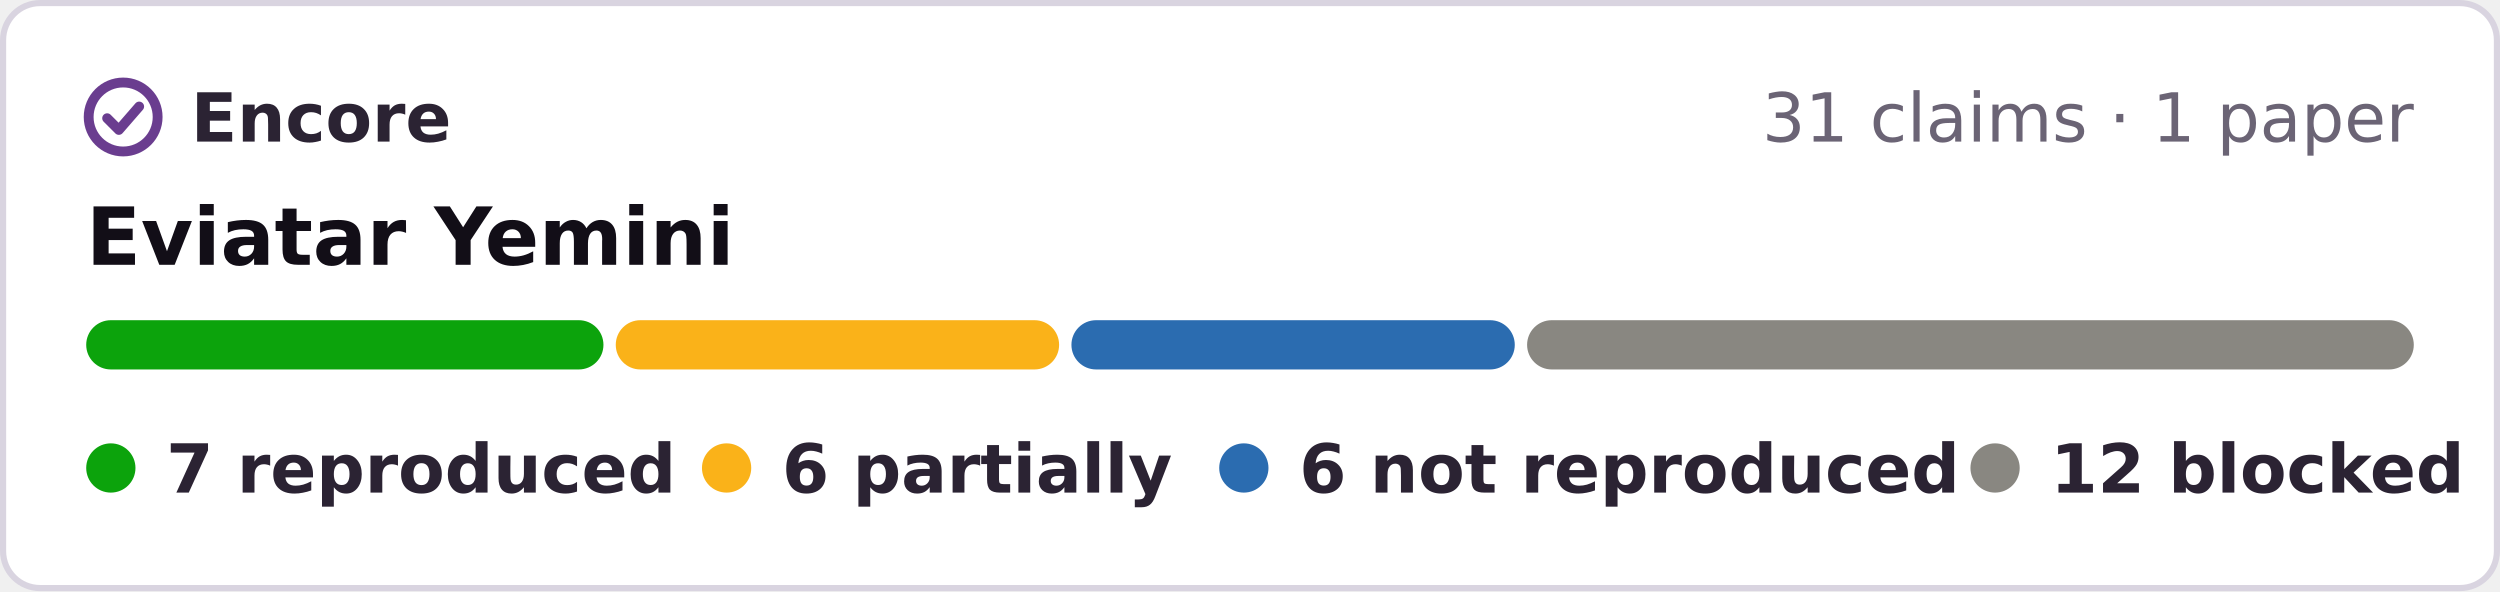
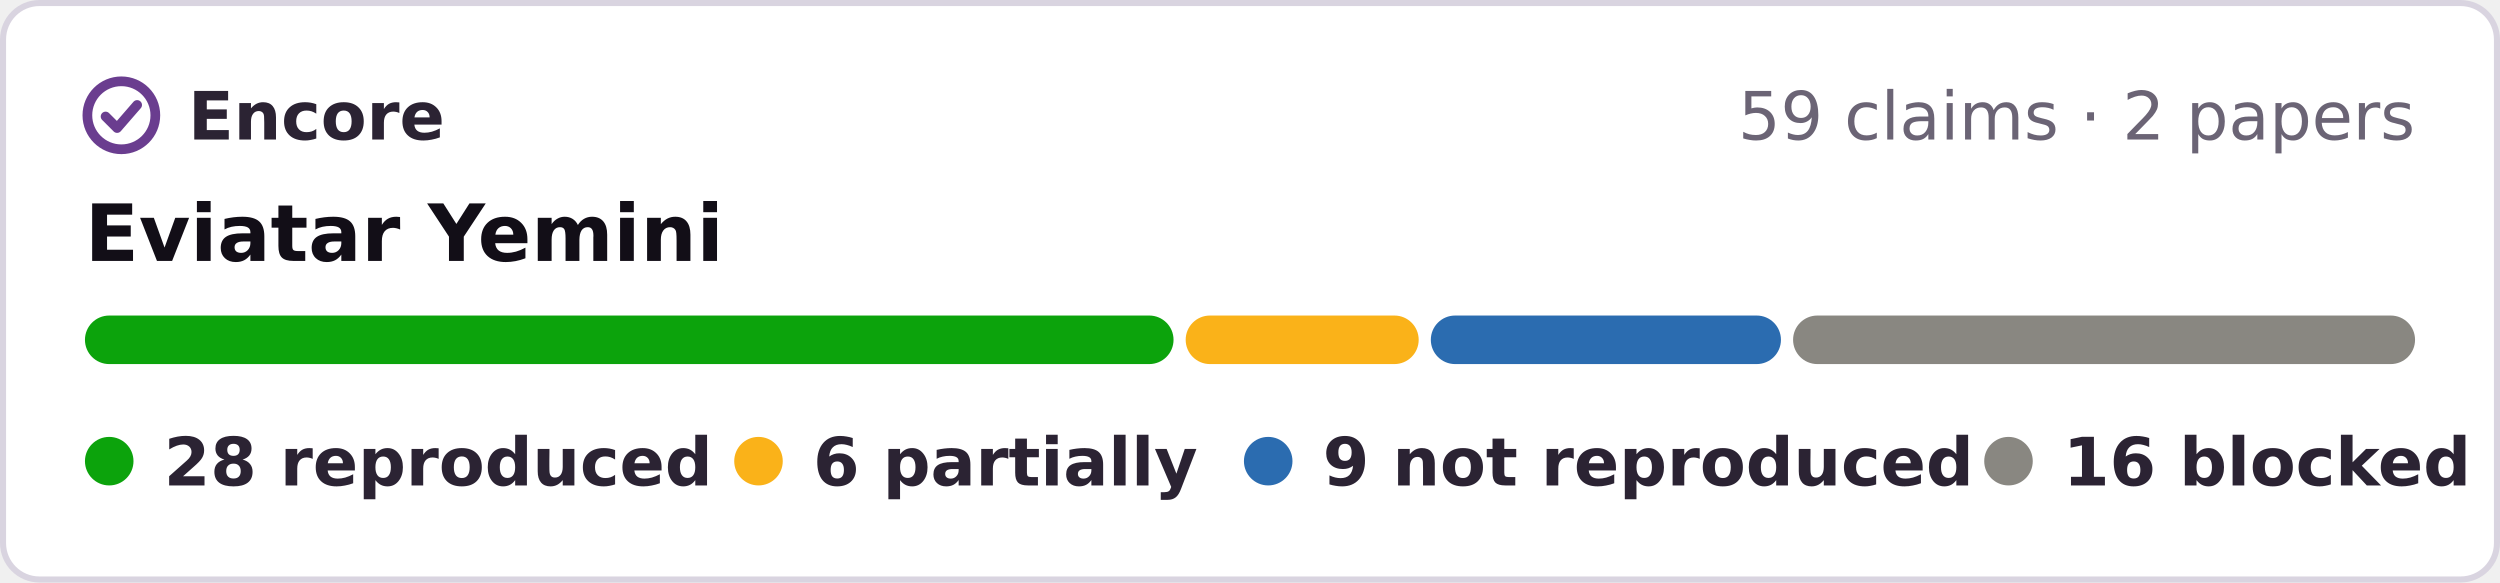
- <svg xmlns="http://www.w3.org/2000/svg" width="406" height="96" viewBox="0 0 406 96" role="img" aria-label="Encore: 7 reproduced, 6 partially reproduced, 6 not reproduced, 12 blocked, of 31 claims in 1 paper of Eviatar Yemini">
-   <rect x=".5" y=".5" width="405" height="95" rx="6" fill="#fff" stroke="#d9d4e0" />
+ <svg xmlns="http://www.w3.org/2000/svg" width="412" height="96" viewBox="0 0 412 96" role="img" aria-label="Encore: 28 reproduced, 6 partially reproduced, 9 not reproduced, 16 blocked, of 59 claims in 2 papers of Eviatar Yemini">
+   <rect x=".5" y=".5" width="411" height="95" rx="6" fill="#fff" stroke="#d9d4e0" />
  <g fill="none" stroke="#6a3d8f" stroke-width="1.6" stroke-linecap="round" stroke-linejoin="round">
    <circle cx="20" cy="19" r="5.6" />
    <path d="M17.4 19.2l1.9 1.9 3.3-3.8" />
  </g>
  <g font-family="Verdana,DejaVu Sans,Geneva,sans-serif" font-size="11">
    <text x="31" y="23" font-weight="bold" fill="#2b2333" textLength="39">Encore</text>
-     <text x="392" y="23" text-anchor="end" fill="#6b6475">31 claims · 1 paper</text>
+     <text x="398" y="23" text-anchor="end" fill="#6b6475">59 claims · 2 papers</text>
    <text x="14" y="43" font-size="13" font-weight="bold" fill="#120e17">Eviatar Yemini</text>
-     <rect x="14.0" y="52" width="84.0" height="8" rx="4" fill="#0ca30c" />
-     <rect x="100.0" y="52" width="72.0" height="8" rx="4" fill="#fab219" />
-     <rect x="174.0" y="52" width="72.0" height="8" rx="4" fill="#2b6cb0" />
-     <rect x="248.0" y="52" width="144.0" height="8" rx="4" fill="#898781" />
+     <rect x="14.0" y="52" width="179.4" height="8" rx="4" fill="#0ca30c" />
+     <rect x="195.4" y="52" width="38.4" height="8" rx="4" fill="#fab219" />
+     <rect x="235.8" y="52" width="57.7" height="8" rx="4" fill="#2b6cb0" />
+     <rect x="295.5" y="52" width="102.5" height="8" rx="4" fill="#898781" />
    <g font-weight="bold" fill="#2b2333">
      <circle cx="18" cy="76" r="4" fill="#0ca30c" />
-       <text x="27" y="80" textLength="73">7 reproduced</text>
-       <circle cx="118" cy="76" r="4" fill="#fab219" />
-       <text x="127" y="80" textLength="57">6 partially</text>
-       <circle cx="202" cy="76" r="4" fill="#2b6cb0" />
-       <text x="211" y="80" textLength="95">6 not reproduced</text>
-       <circle cx="324" cy="76" r="4" fill="#898781" />
-       <text x="333" y="80" textLength="59">12 blocked</text>
+       <text x="27" y="80" textLength="80">28 reproduced</text>
+       <circle cx="125" cy="76" r="4" fill="#fab219" />
+       <text x="134" y="80" textLength="57">6 partially</text>
+       <circle cx="209" cy="76" r="4" fill="#2b6cb0" />
+       <text x="218" y="80" textLength="95">9 not reproduced</text>
+       <circle cx="331" cy="76" r="4" fill="#898781" />
+       <text x="340" y="80" textLength="59">16 blocked</text>
    </g>
  </g>
</svg>
